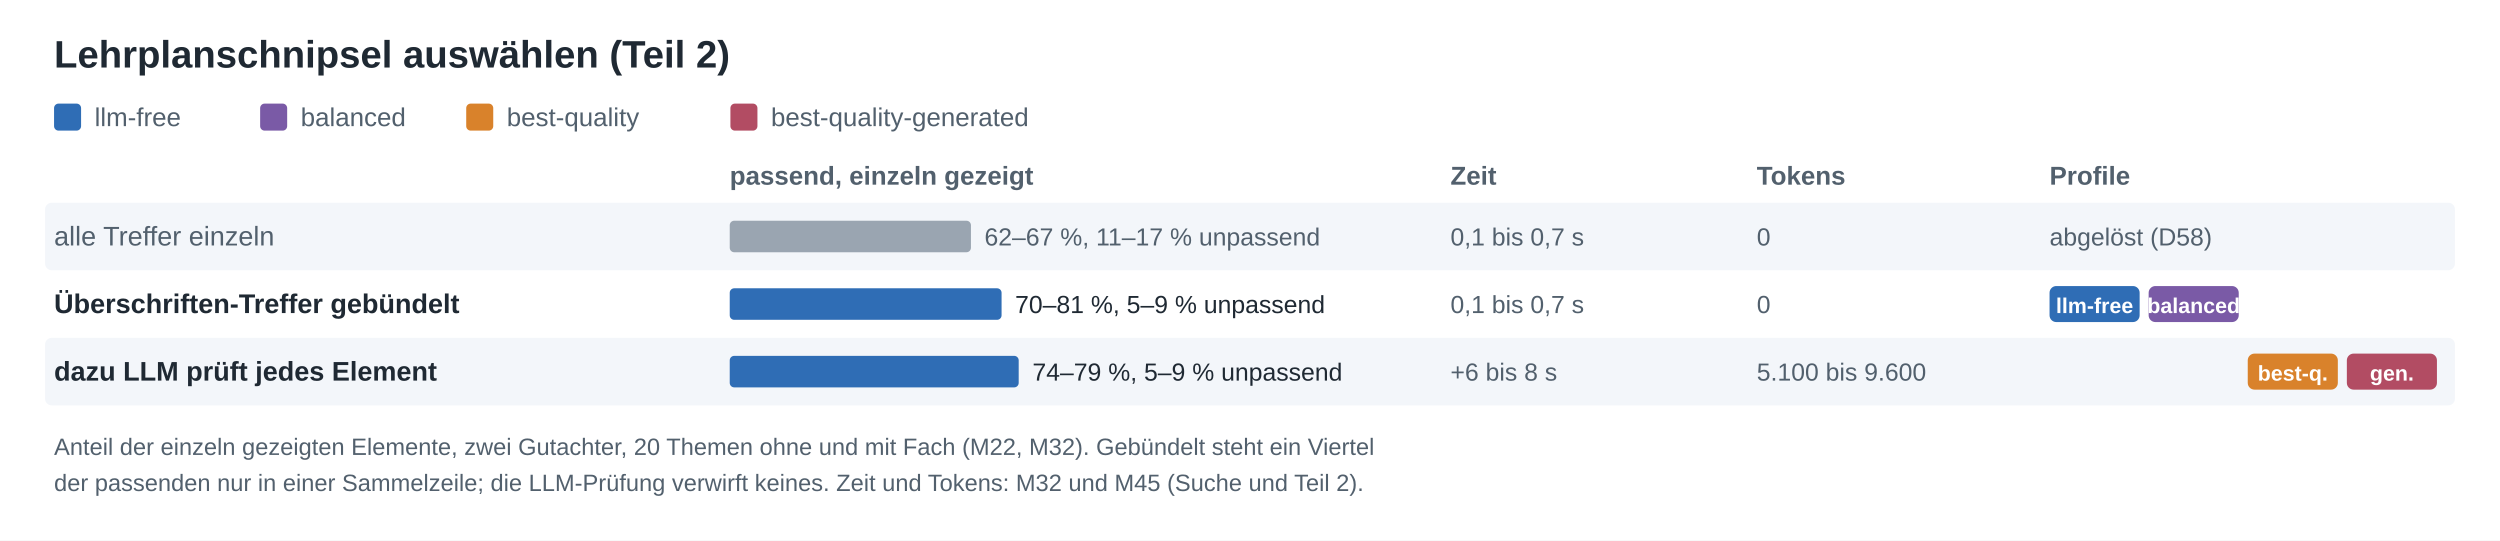
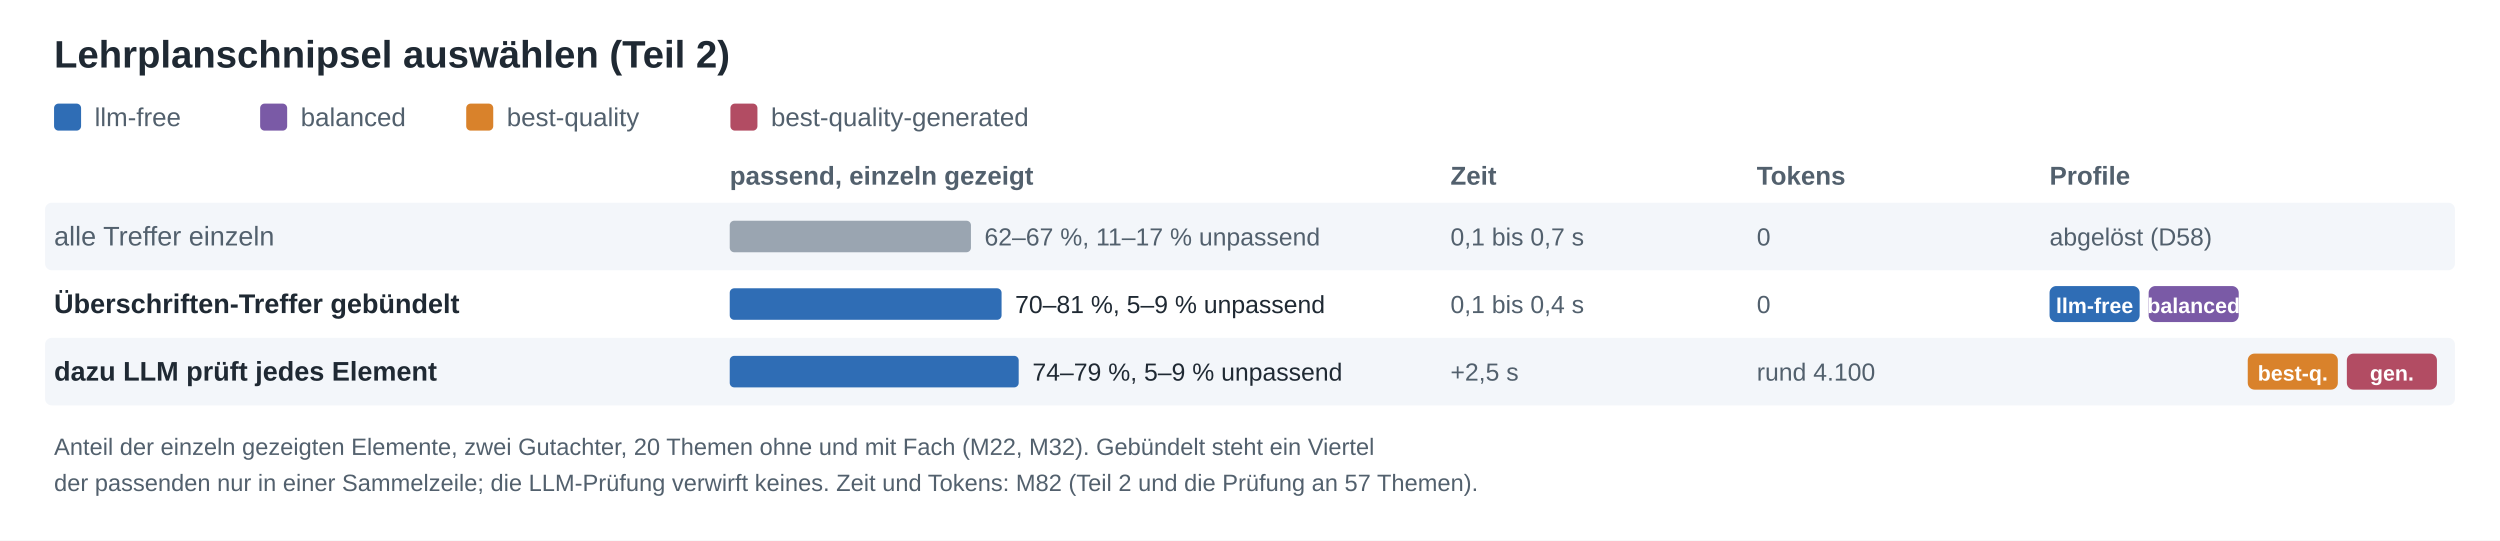
<svg xmlns="http://www.w3.org/2000/svg" width="1110" height="240" viewBox="0 0 1110 240" font-family="Segoe UI, Helvetica Neue, Arial, sans-serif" role="img" aria-label="Lehrplanschnipsel auswählen (Teil 2)">
  <rect width="1110" height="240" fill="#ffffff" />
  <text x="24.0" y="30.0" font-size="17" fill="#1f2933" text-anchor="start" font-weight="600">Lehrplanschnipsel auswählen (Teil 2)</text>
  <rect x="24.0" y="46.0" width="12.0" height="12.0" rx="2" fill="#2f6db5" stroke="none" stroke-width="1" />
  <text x="42.0" y="56.0" font-size="11.5" fill="#52606d" text-anchor="start" font-weight="normal">llm-free</text>
  <rect x="115.5" y="46.0" width="12.0" height="12.0" rx="2" fill="#7a5aa6" stroke="none" stroke-width="1" />
  <text x="133.5" y="56.0" font-size="11.5" fill="#52606d" text-anchor="start" font-weight="normal">balanced</text>
  <rect x="207.0" y="46.0" width="12.0" height="12.0" rx="2" fill="#d9822b" stroke="none" stroke-width="1" />
  <text x="225.0" y="56.0" font-size="11.5" fill="#52606d" text-anchor="start" font-weight="normal">best-quality</text>
  <rect x="324.3" y="46.0" width="12.0" height="12.0" rx="2" fill="#b24c63" stroke="none" stroke-width="1" />
  <text x="342.3" y="56.0" font-size="11.5" fill="#52606d" text-anchor="start" font-weight="normal">best-quality-generated</text>
  <text x="324.0" y="82.0" font-size="11.5" fill="#52606d" text-anchor="start" font-weight="600">passend, einzeln gezeigt</text>
  <text x="644.0" y="82.0" font-size="11.5" fill="#52606d" text-anchor="start" font-weight="600">Zeit</text>
  <text x="780.0" y="82.0" font-size="11.5" fill="#52606d" text-anchor="start" font-weight="600">Tokens</text>
  <text x="910.0" y="82.0" font-size="11.5" fill="#52606d" text-anchor="start" font-weight="600">Profile</text>
  <rect x="20.0" y="90.0" width="1070.0" height="30.0" rx="3" fill="#f3f6fa" stroke="none" stroke-width="1" />
  <text x="24.0" y="109.0" font-size="12" fill="#52606d" text-anchor="start" font-weight="normal">alle Treffer einzeln</text>
  <rect x="324.0" y="98.0" width="107.1" height="14.0" rx="2" fill="#9aa5b1" stroke="none" stroke-width="1" />
  <text x="437.1" y="109.0" font-size="11" fill="#52606d" text-anchor="start" font-weight="normal">62–67 %, 11–17 % unpassend</text>
  <text x="644.0" y="109.0" font-size="11" fill="#52606d" text-anchor="start" font-weight="normal">0,1 bis 0,7 s</text>
  <text x="780.0" y="109.0" font-size="11" fill="#52606d" text-anchor="start" font-weight="normal">0</text>
  <text x="910.0" y="109.0" font-size="11" fill="#52606d" text-anchor="start" font-weight="normal">abgelöst (D58)</text>
  <text x="24.0" y="139.0" font-size="12" fill="#1f2933" text-anchor="start" font-weight="600">Überschriften-Treffer gebündelt</text>
  <rect x="324.0" y="128.0" width="120.7" height="14.0" rx="2" fill="#2f6db5" stroke="none" stroke-width="1" />
  <text x="450.7" y="139.0" font-size="11" fill="#1f2933" text-anchor="start" font-weight="normal">70–81 %, 5–9 % unpassend</text>
-   <text x="644.0" y="139.0" font-size="11" fill="#52606d" text-anchor="start" font-weight="normal">0,1 bis 0,7 s</text>
+   <text x="644.0" y="139.0" font-size="11" fill="#52606d" text-anchor="start" font-weight="normal">0,1 bis 0,4 s</text>
  <text x="780.0" y="139.0" font-size="11" fill="#52606d" text-anchor="start" font-weight="normal">0</text>
  <rect x="910.0" y="127.0" width="40.0" height="16.0" rx="3" fill="#2f6db5" stroke="none" stroke-width="1" />
  <text x="930.0" y="139.0" font-size="9.5" fill="#ffffff" text-anchor="middle" font-weight="600">llm-free</text>
  <rect x="954.0" y="127.0" width="40.0" height="16.0" rx="3" fill="#7a5aa6" stroke="none" stroke-width="1" />
  <text x="974.0" y="139.0" font-size="9.5" fill="#ffffff" text-anchor="middle" font-weight="600">balanced</text>
  <rect x="20.0" y="150.0" width="1070.0" height="30.0" rx="3" fill="#f3f6fa" stroke="none" stroke-width="1" />
  <text x="24.0" y="169.0" font-size="12" fill="#1f2933" text-anchor="start" font-weight="600">dazu LLM prüft jedes Element</text>
  <rect x="324.0" y="158.0" width="128.3" height="14.0" rx="2" fill="#2f6db5" stroke="none" stroke-width="1" />
  <text x="458.4" y="169.0" font-size="11" fill="#1f2933" text-anchor="start" font-weight="normal">74–79 %, 5–9 % unpassend</text>
-   <text x="644.0" y="169.0" font-size="11" fill="#52606d" text-anchor="start" font-weight="normal">+6 bis 8 s</text>
-   <text x="780.0" y="169.0" font-size="11" fill="#52606d" text-anchor="start" font-weight="normal">5.100 bis 9.600</text>
+   <text x="644.0" y="169.0" font-size="11" fill="#52606d" text-anchor="start" font-weight="normal">+2,5 s</text>
+   <text x="780.0" y="169.0" font-size="11" fill="#52606d" text-anchor="start" font-weight="normal">rund 4.100</text>
  <rect x="998.0" y="157.0" width="40.0" height="16.0" rx="3" fill="#d9822b" stroke="none" stroke-width="1" />
  <text x="1018.0" y="169.0" font-size="9.5" fill="#ffffff" text-anchor="middle" font-weight="600">best-q.</text>
  <rect x="1042.0" y="157.0" width="40.0" height="16.0" rx="3" fill="#b24c63" stroke="none" stroke-width="1" />
  <text x="1062.0" y="169.0" font-size="9.5" fill="#ffffff" text-anchor="middle" font-weight="600">gen.</text>
  <text x="24.0" y="202.0" font-size="10.5" fill="#52606d" text-anchor="start" font-weight="normal">Anteil der einzeln gezeigten Elemente, zwei Gutachter, 20 Themen ohne und mit Fach (M22, M32). Gebündelt steht ein Viertel</text>
-   <text x="24.0" y="218.0" font-size="10.5" fill="#52606d" text-anchor="start" font-weight="normal">der passenden nur in einer Sammelzeile; die LLM-Prüfung verwirft keines. Zeit und Tokens: M32 und M45 (Suche und Teil 2).</text>
+   <text x="24.0" y="218.0" font-size="10.5" fill="#52606d" text-anchor="start" font-weight="normal">der passenden nur in einer Sammelzeile; die LLM-Prüfung verwirft keines. Zeit und Tokens: M82 (Teil 2 und die Prüfung an 57 Themen).</text>
</svg>
